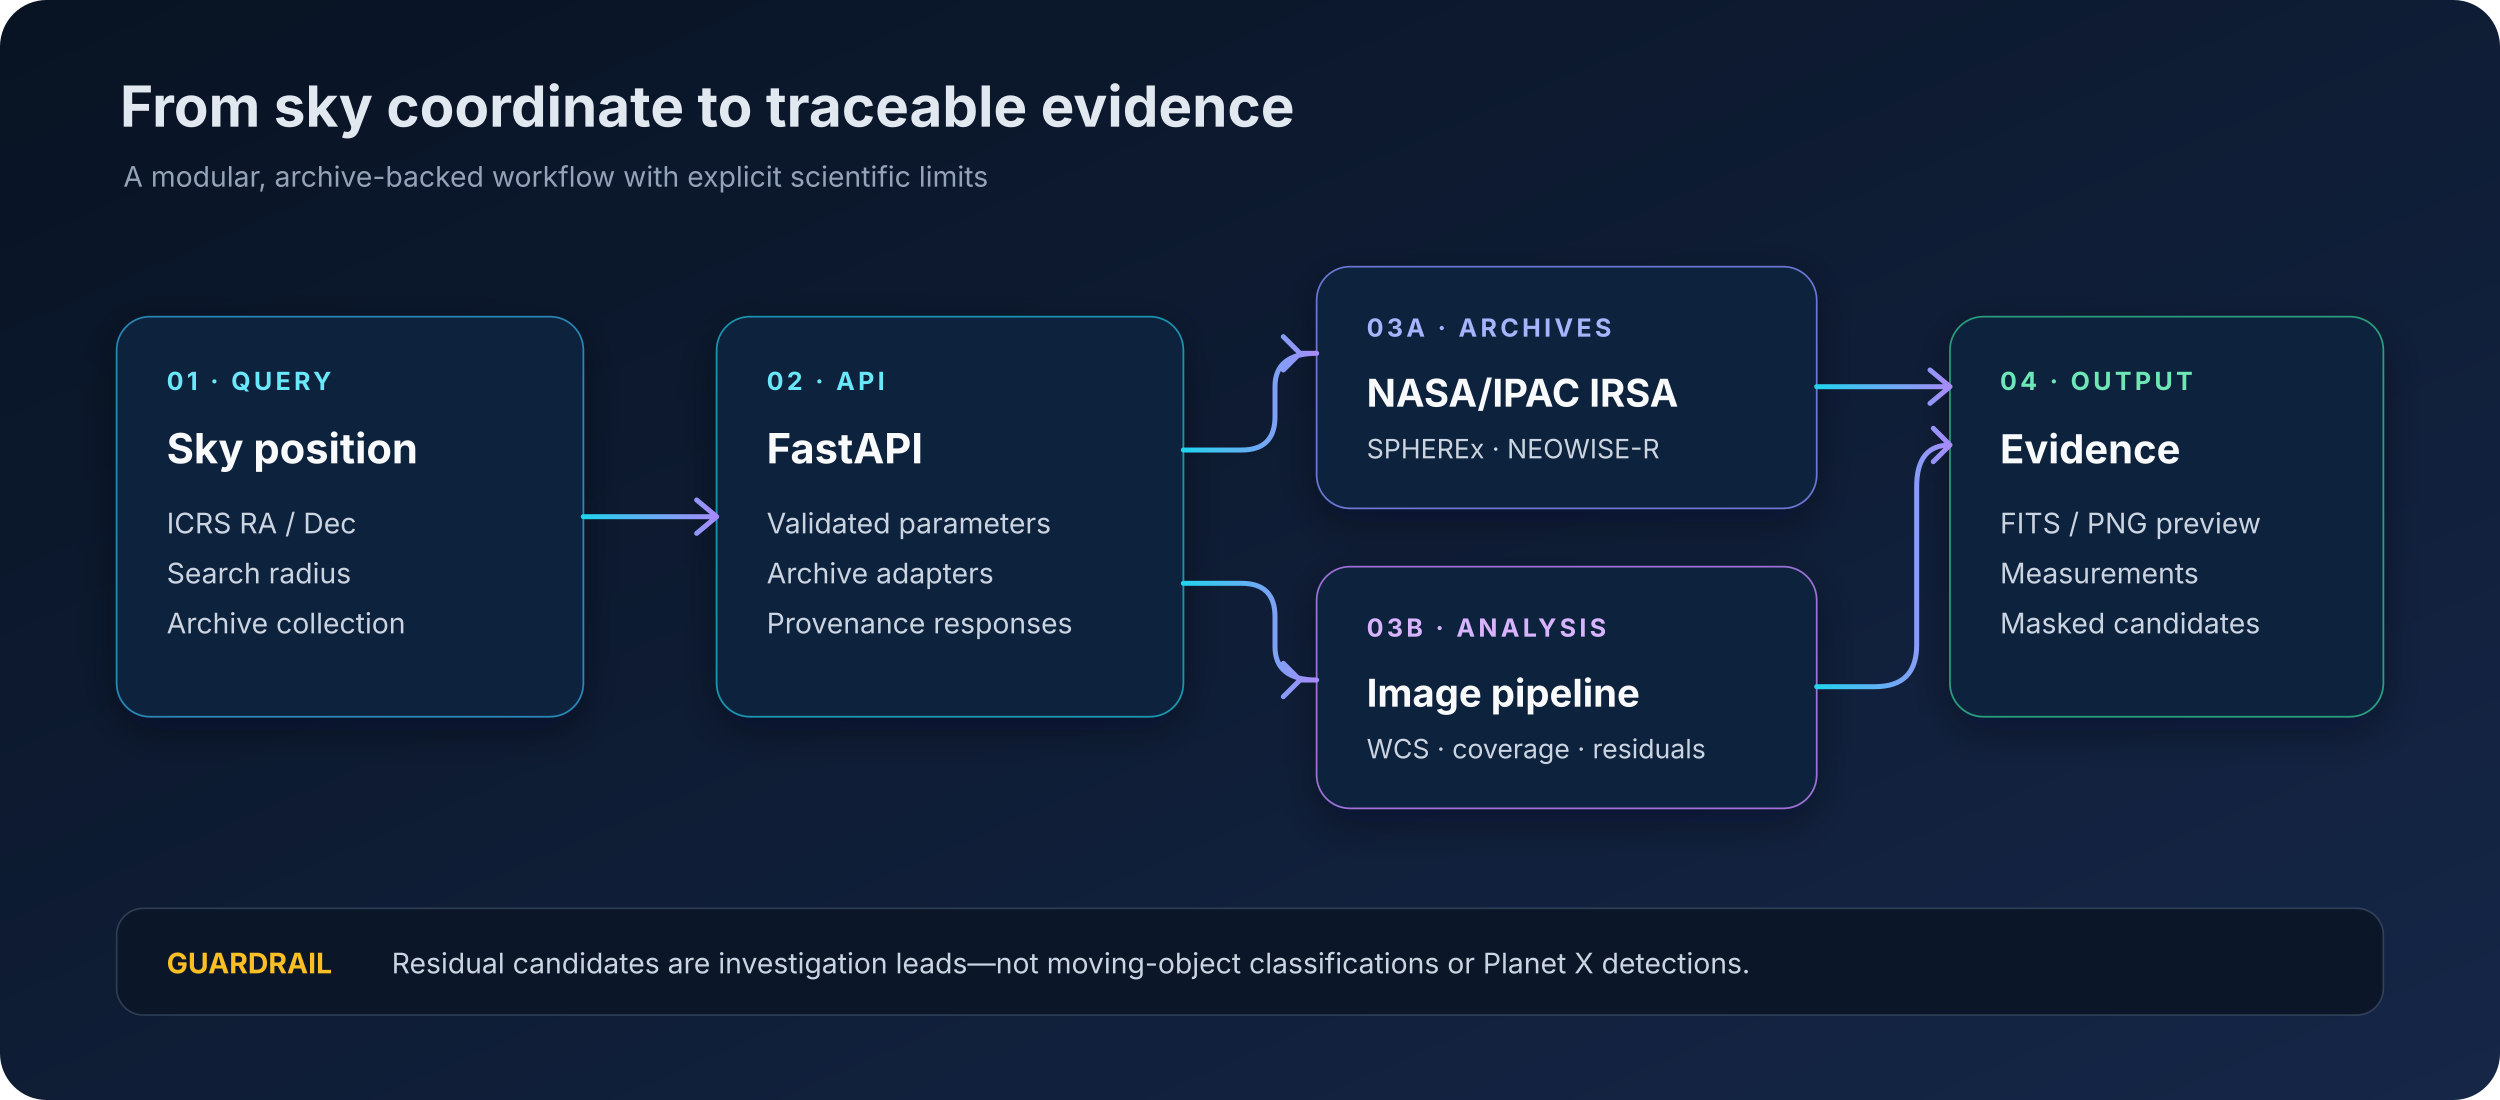
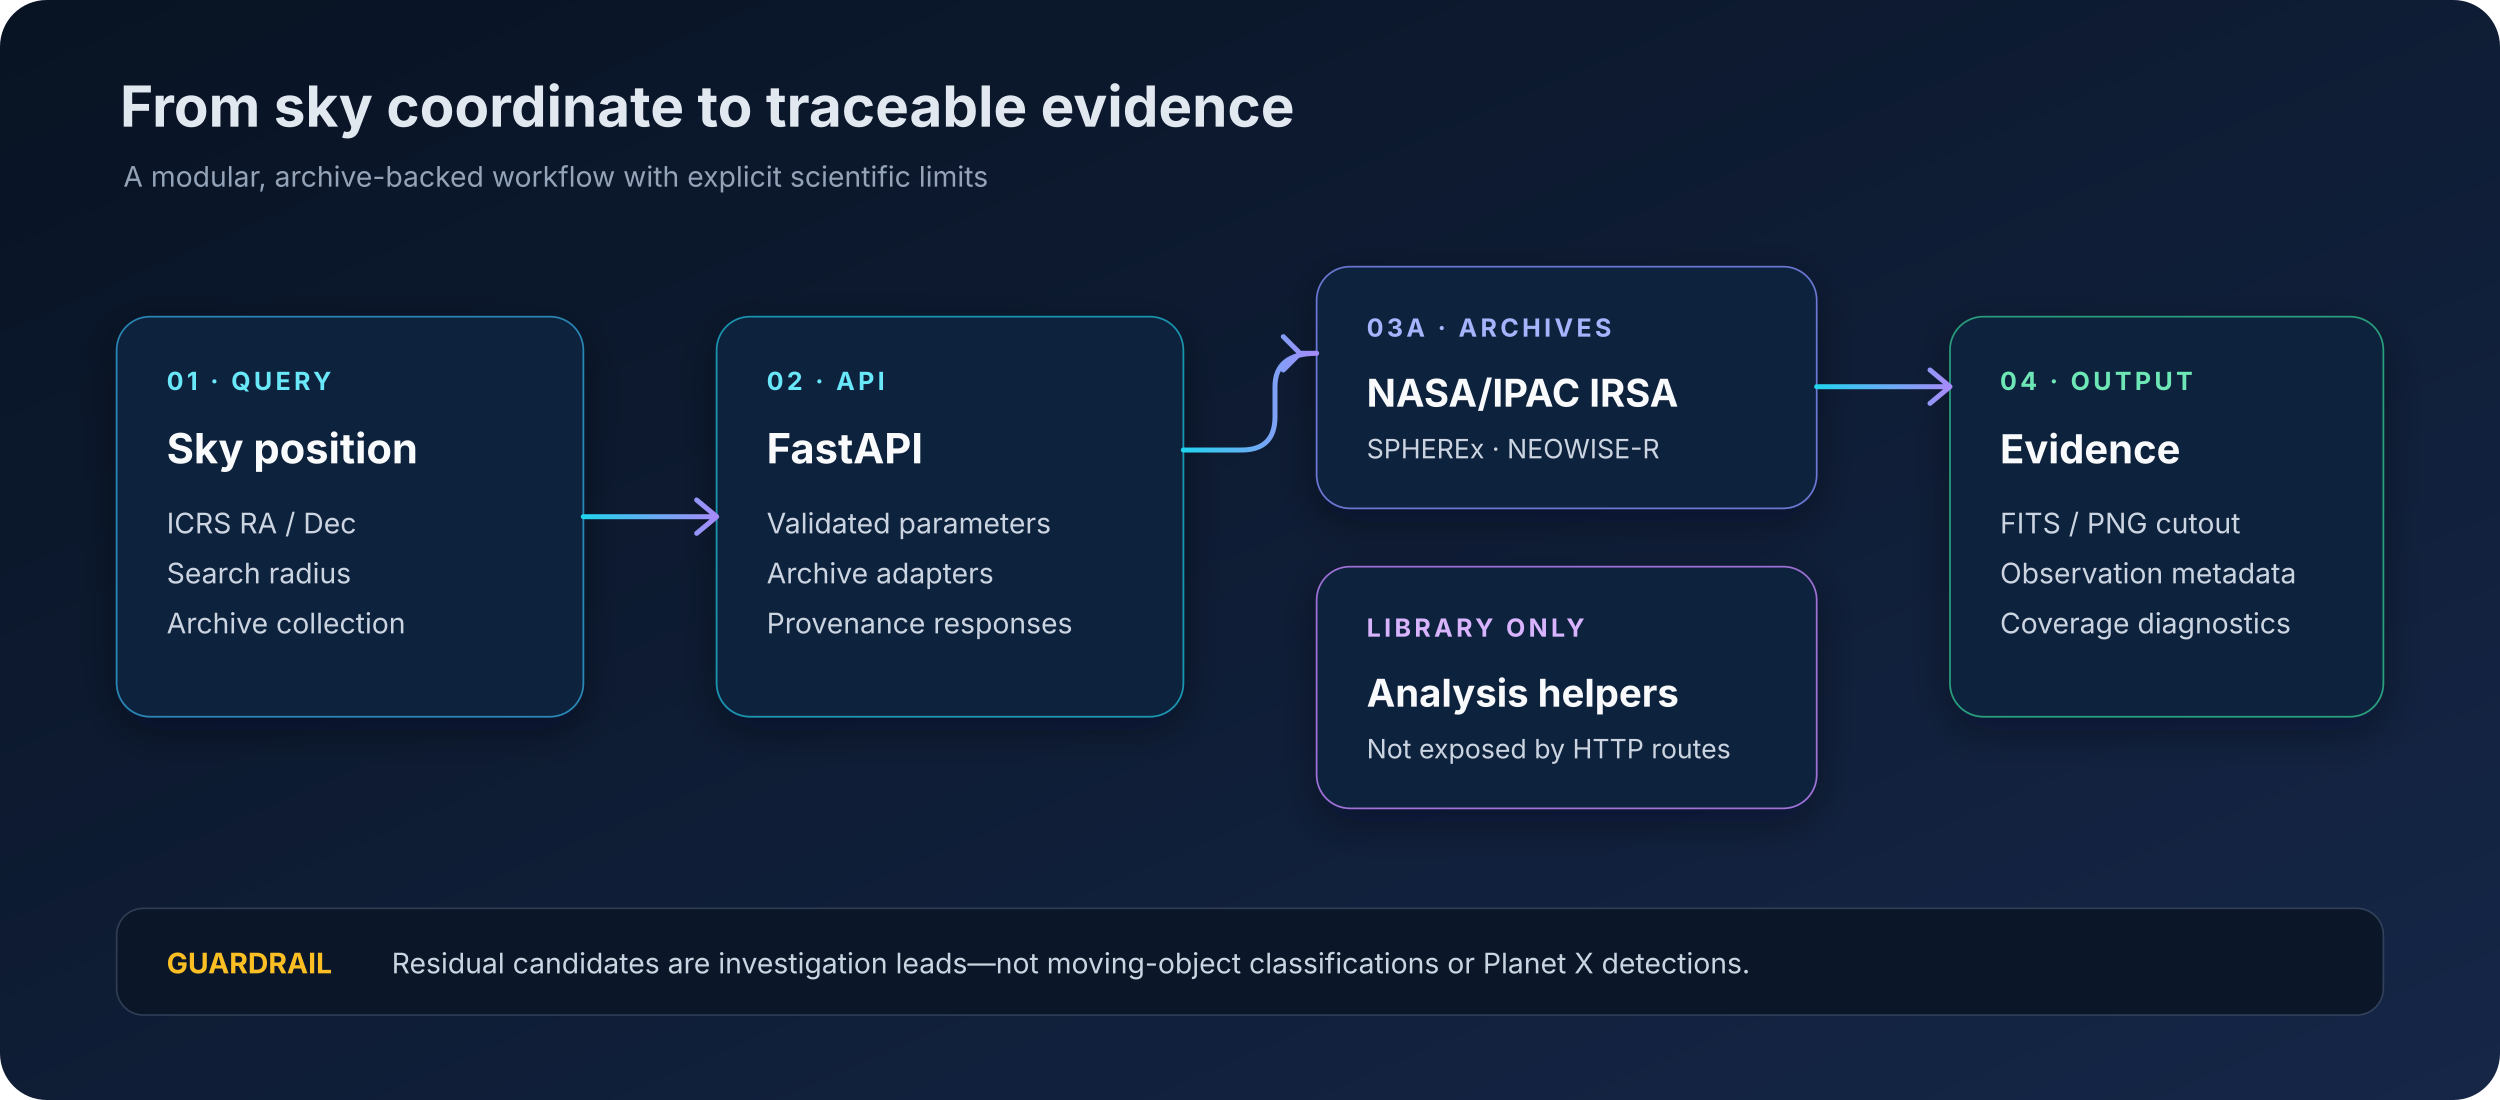
<svg xmlns="http://www.w3.org/2000/svg" width="1500" height="660" viewBox="0 0 1500 660" role="img" aria-labelledby="title desc">
  <defs>
    <linearGradient id="bg" x1="0" y1="0" x2="1" y2="1">
      <stop stop-color="#081323" />
      <stop offset="1" stop-color="#152647" />
    </linearGradient>
    <linearGradient id="line" x1="0" y1="0" x2="1" y2="0">
      <stop stop-color="#22d3ee" />
      <stop offset="1" stop-color="#a78bfa" />
    </linearGradient>
    <filter id="shadow" x="-20%" y="-20%" width="140%" height="140%">
      <feDropShadow dx="0" dy="8" stdDeviation="12" flood-color="#020617" flood-opacity=".4" />
    </filter>
  </defs>
  <rect width="1500" height="660" rx="28" fill="url(#bg)" />
  <text x="72" y="76" fill="#e2e8f0" font-family="Inter,Segoe UI,Arial" font-size="34" font-weight="700">From sky coordinate to traceable evidence</text>
  <text x="74" y="112" fill="#94a3b8" font-family="Inter,Segoe UI,Arial" font-size="17">A modular, archive-backed workflow with explicit scientific limits</text>
  <g filter="url(#shadow)" font-family="Inter,Segoe UI,Arial">
    <rect x="70" y="190" width="280" height="240" rx="20" fill="#10223d" stroke="#38bdf8" stroke-opacity=".65" />
    <text x="100" y="234" fill="#67e8f9" font-size="15" font-weight="700" letter-spacing="2">01 · QUERY</text>
    <text x="100" y="278" fill="#f8fafc" font-size="25" font-weight="700">Sky position</text>
    <text x="100" y="320" fill="#cbd5e1" font-size="17">ICRS RA / Dec</text>
    <text x="100" y="350" fill="#cbd5e1" font-size="17">Search radius</text>
    <text x="100" y="380" fill="#cbd5e1" font-size="17">Archive collection</text>
    <rect x="430" y="190" width="280" height="240" rx="20" fill="#10223d" stroke="#22d3ee" stroke-opacity=".65" />
    <text x="460" y="234" fill="#67e8f9" font-size="15" font-weight="700" letter-spacing="2">02 · API</text>
    <text x="460" y="278" fill="#f8fafc" font-size="25" font-weight="700">FastAPI</text>
    <text x="460" y="320" fill="#cbd5e1" font-size="17">Validated parameters</text>
    <text x="460" y="350" fill="#cbd5e1" font-size="17">Archive adapters</text>
    <text x="460" y="380" fill="#cbd5e1" font-size="17">Provenance responses</text>
    <rect x="790" y="160" width="300" height="145" rx="20" fill="#10223d" stroke="#818cf8" stroke-opacity=".8" />
    <text x="820" y="202" fill="#a5b4fc" font-size="15" font-weight="700" letter-spacing="2">03A · ARCHIVES</text>
    <text x="820" y="244" fill="#f8fafc" font-size="23" font-weight="700">NASA/IPAC IRSA</text>
    <text x="820" y="275" fill="#cbd5e1" font-size="16">SPHEREx · NEOWISE-R</text>
    <rect x="790" y="340" width="300" height="145" rx="20" fill="#10223d" stroke="#c084fc" stroke-opacity=".8" />
-     <text x="820" y="382" fill="#d8b4fe" font-size="15" font-weight="700" letter-spacing="2">03B · ANALYSIS</text>
-     <text x="820" y="424" fill="#f8fafc" font-size="23" font-weight="700">Image pipeline</text>
-     <text x="820" y="455" fill="#cbd5e1" font-size="16">WCS · coverage · residuals</text>
+     <text x="820" y="382" fill="#d8b4fe" font-size="15" font-weight="700" letter-spacing="2">LIBRARY ONLY</text>
+     <text x="820" y="424" fill="#f8fafc" font-size="23" font-weight="700">Analysis helpers</text>
+     <text x="820" y="455" fill="#cbd5e1" font-size="16">Not exposed by HTTP routes</text>
    <rect x="1170" y="190" width="260" height="240" rx="20" fill="#10223d" stroke="#34d399" stroke-opacity=".7" />
    <text x="1200" y="234" fill="#6ee7b7" font-size="15" font-weight="700" letter-spacing="2">04 · OUTPUT</text>
    <text x="1200" y="278" fill="#f8fafc" font-size="24" font-weight="700">Evidence</text>
-     <text x="1200" y="320" fill="#cbd5e1" font-size="17">FITS / PNG preview</text>
-     <text x="1200" y="350" fill="#cbd5e1" font-size="17">Measurements</text>
-     <text x="1200" y="380" fill="#cbd5e1" font-size="17">Masked candidates</text>
+     <text x="1200" y="320" fill="#cbd5e1" font-size="17">FITS / PNG cutout</text>
+     <text x="1200" y="350" fill="#cbd5e1" font-size="17">Observation metadata</text>
+     <text x="1200" y="380" fill="#cbd5e1" font-size="17">Coverage diagnostics</text>
  </g>
  <g stroke="url(#line)" stroke-width="3" fill="none" stroke-linecap="round" stroke-linejoin="round">
    <path d="M350 310h80m-12-10 12 10-12 10" />
    <path d="M710 270h35q20 0 20-20v-18q0-20 25-20h-10m-10-10 10 10-10 10" />
-     <path d="M710 350h35q20 0 20 20v18q0 20 25 20h-10m-10-10 10 10-10 10" />
    <path d="M1090 232h80m-12-10 12 10-12 10" />
-     <path d="M1090 412h35q25 0 25-25v-95q0-25 20-25m-10-10 10 10-10 10" />
  </g>
  <rect x="70" y="545" width="1360" height="64" rx="16" fill="#0b1729" stroke="#64748b" stroke-opacity=".4" />
  <text x="100" y="584" fill="#fbbf24" font-family="Inter,Segoe UI,Arial" font-size="17" font-weight="700">GUARDRAIL</text>
  <text x="235" y="584" fill="#cbd5e1" font-family="Inter,Segoe UI,Arial" font-size="17">Residual candidates are investigation leads—not moving-object classifications or Planet X detections.</text>
</svg>
